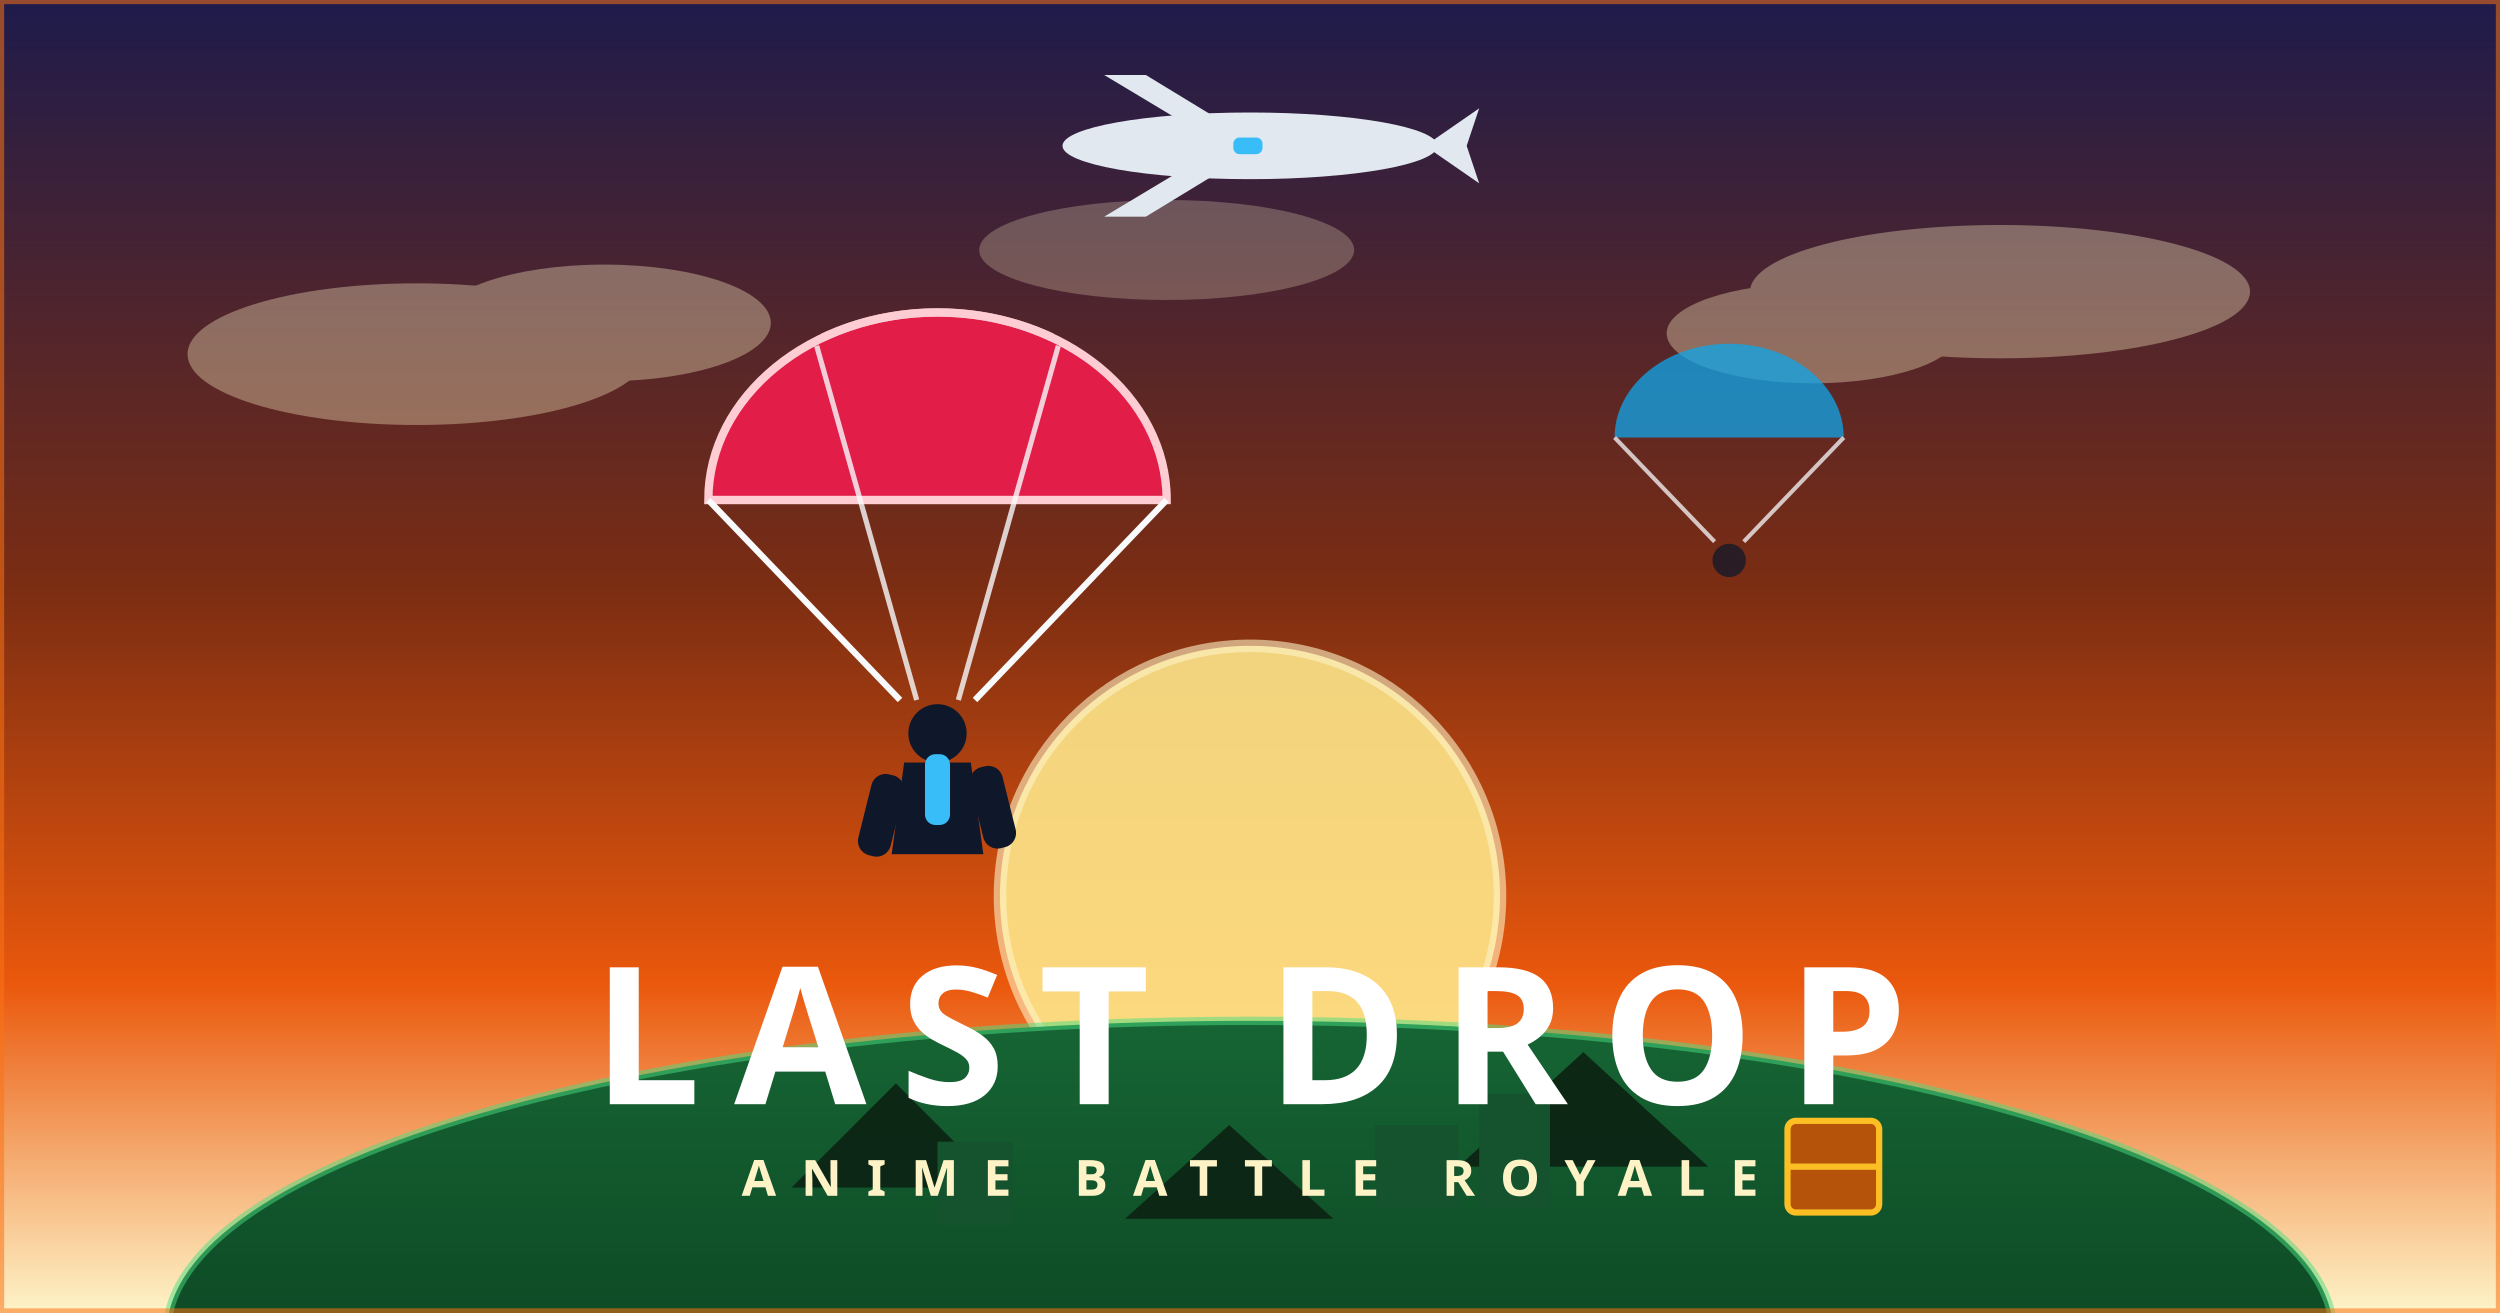
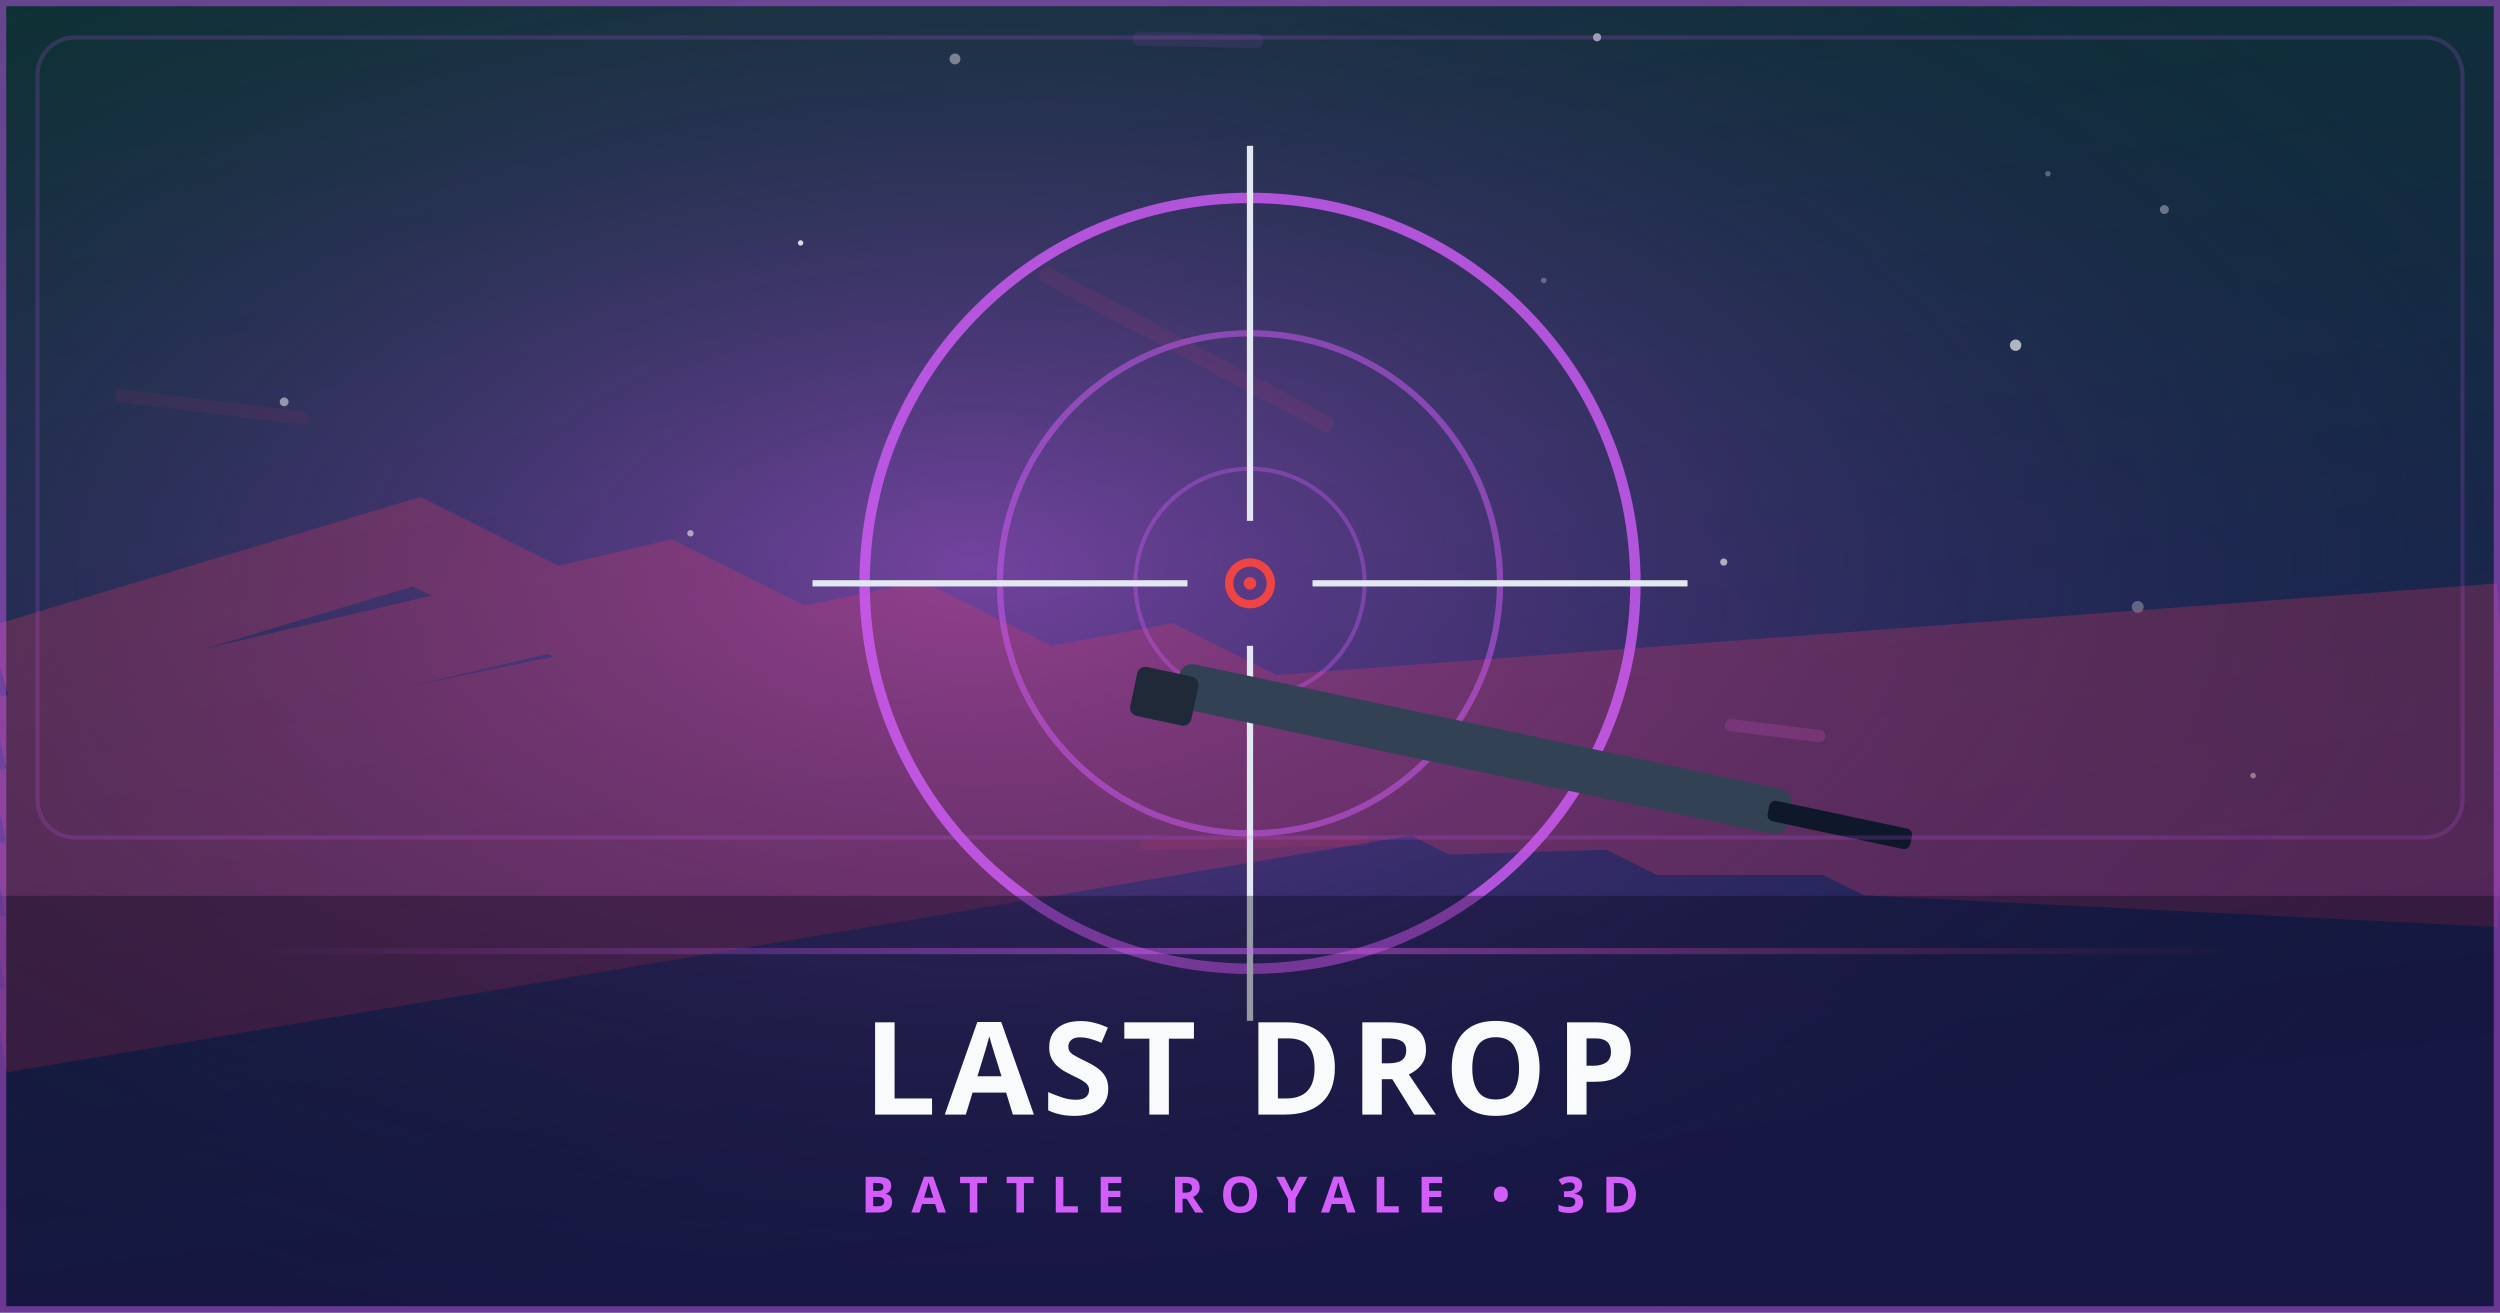
<svg xmlns="http://www.w3.org/2000/svg" viewBox="0 0 1200 630" width="1200" height="630" role="img" aria-label="LAST DROP">
  <defs>
-     <linearGradient id="dusk" x1="0" y1="0" x2="0" y2="1">
-       <stop offset="0%" stop-color="#1e1b4b" />
-       <stop offset="45%" stop-color="#7c2d12" />
-       <stop offset="75%" stop-color="#ea580c" />
-       <stop offset="100%" stop-color="#fef3c7" />
+     <linearGradient id="bg" x1="0" y1="0" x2="0.25" y2="1">
+       <stop offset="0%" stop-color="hsla(177, 63%, 12%, 1)" />
+       <stop offset="100%" stop-color="hsla(240, 47%, 24%, 1)" />
    </linearGradient>
-     <linearGradient id="isle" x1="0" y1="0" x2="0" y2="1">
-       <stop offset="0%" stop-color="#166534" />
-       <stop offset="100%" stop-color="#052e16" />
-     </linearGradient>
-     <linearGradient id="shoot" x1="0" y1="0" x2="0" y2="1">
-       <stop offset="0%" stop-color="#fef9c3" />
-       <stop offset="100%" stop-color="#f97316" />
+     <radialGradient id="glow" cx="39%" cy="43%" r="65%">
+       <stop offset="0%" stop-color="hsla(285, 93%, 67%, 1)" stop-opacity="0.5" />
+       <stop offset="100%" stop-color="hsla(240, 47%, 24%, 1)" stop-opacity="0" />
+     </radialGradient>
+     <linearGradient id="bar" x1="0" y1="0" x2="1" y2="0">
+       <stop offset="0%" stop-color="hsla(285, 93%, 67%, 1)" stop-opacity="0.0" />
+       <stop offset="50%" stop-color="hsla(285, 93%, 67%, 1)" stop-opacity="0.5" />
+       <stop offset="100%" stop-color="hsla(347, 85%, 58%, 1)" stop-opacity="0.0" />
    </linearGradient>
  </defs>
-   <rect width="1200" height="630" fill="url(#dusk)" />
-   <circle cx="600" cy="430" r="120" fill="#fde68a" opacity="0.9" />
-   <circle cx="600" cy="430" r="120" fill="none" stroke="#fef3c7" stroke-width="6" opacity="0.6" />
-   <g fill="#fef3c7" opacity="0.35">
-     <ellipse cx="200" cy="170" rx="110" ry="34" />
-     <ellipse cx="290" cy="155" rx="80" ry="28" />
-     <ellipse cx="960" cy="140" rx="120" ry="32" />
-     <ellipse cx="870" cy="160" rx="70" ry="24" />
-     <ellipse cx="560" cy="120" rx="90" ry="24" opacity="0.7" />
+   <rect width="1200" height="630" fill="url(#bg)" />
+   <rect width="1200" height="630" fill="url(#glow)" />
+   <rect x="57" y="253" width="93.377" height="6.246" rx="3" fill="hsla(347, 85%, 58%, 1)" opacity="0.082" transform="rotate(7 600 210)" />
+   <rect x="843" y="316" width="48.656" height="5.869" rx="3" fill="hsla(285, 93%, 67%, 1)" opacity="0.195" transform="rotate(7 600 210)" />
+   <rect x="546" y="13" width="110.527" height="5.16" rx="3" fill="hsla(347, 85%, 58%, 1)" opacity="0.106" transform="rotate(179 600 210)" />
+   <rect x="597" y="397" width="62.662" height="6.842" rx="3" fill="hsla(285, 93%, 67%, 1)" opacity="0.099" transform="rotate(181 600 210)" />
+   <rect x="474" y="183" width="158.674" height="7.979" rx="3" fill="hsla(347, 85%, 58%, 1)" opacity="0.087" transform="rotate(28 600 210)" />
+   <rect x="911" y="387" width="47.391" height="5.091" rx="3" fill="hsla(285, 93%, 67%, 1)" opacity="0.103" transform="rotate(234 600 210)" />
+   <circle cx="967.5" cy="165.7" r="2.74" fill="#fff" opacity="0.65" />
+   <circle cx="983.0" cy="83.4" r="1.33" fill="#fff" opacity="0.28" />
+   <circle cx="136.4" cy="192.9" r="2.11" fill="#fff" opacity="0.49" />
+   <circle cx="766.6" cy="17.9" r="1.95" fill="#fff" opacity="0.57" />
+   <circle cx="741.0" cy="134.6" r="1.36" fill="#fff" opacity="0.28" />
+   <circle cx="331.4" cy="256.0" r="1.54" fill="#fff" opacity="0.54" />
+   <circle cx="1081.5" cy="372.3" r="1.34" fill="#fff" opacity="0.48" />
+   <circle cx="1038.9" cy="100.6" r="2.15" fill="#fff" opacity="0.35" />
+   <circle cx="384.3" cy="116.6" r="1.30" fill="#fff" opacity="0.82" />
+   <circle cx="827.4" cy="269.8" r="1.73" fill="#fff" opacity="0.61" />
+   <circle cx="1026.1" cy="291.3" r="2.86" fill="#fff" opacity="0.29" />
+   <circle cx="458.4" cy="28.3" r="2.61" fill="#fff" opacity="0.40" />
+   <g opacity="0.25">
+     <path d="M0 320 L200 260 L400 360 L1200 300" fill="none" stroke="hsla(347, 85%, 58%, 1)" stroke-width="40" />
+     <path d="M0 355 L320 280 L500 370 L1200 325" fill="none" stroke="hsla(347, 85%, 58%, 1)" stroke-width="40" />
+     <path d="M0 390 L440 300 L600 380 L1200 350" fill="none" stroke="hsla(347, 85%, 58%, 1)" stroke-width="40" />
+     <path d="M0 425 L560 320 L700 390 L1200 375" fill="none" stroke="hsla(347, 85%, 58%, 1)" stroke-width="40" />
+     <path d="M0 460 L680 340 L800 400 L1200 400" fill="none" stroke="hsla(347, 85%, 58%, 1)" stroke-width="40" />
+     <path d="M0 495 L800 360 L900 410 L1200 425" fill="none" stroke="hsla(347, 85%, 58%, 1)" stroke-width="40" />
  </g>
-   <ellipse cx="600" cy="640" rx="520" ry="150" fill="url(#isle)" />
-   <ellipse cx="600" cy="640" rx="520" ry="150" fill="none" stroke="#4ade80" stroke-opacity="0.5" stroke-width="4" />
-   <g fill="#0a1f10" opacity="0.85">
-     <polygon points="380,570 430,520 480,570" />
-     <polygon points="700,560 760,505 820,560" />
-     <polygon points="540,585 590,540 640,585" />
+   <g transform="translate(600,280)">
+     <circle r="185" fill="none" stroke="hsla(285, 93%, 67%, 1)" stroke-opacity="0.8" stroke-width="5" />
+     <circle r="120" fill="none" stroke="hsla(285, 93%, 67%, 1)" stroke-opacity="0.5" stroke-width="3" />
+     <circle r="55" fill="none" stroke="hsla(285, 93%, 67%, 1)" stroke-opacity="0.35" stroke-width="2" />
+     <line x1="-210" y1="0" x2="-30" y2="0" stroke="#e2e8f0" stroke-width="3" />
+     <line x1="30" y1="0" x2="210" y2="0" stroke="#e2e8f0" stroke-width="3" />
+     <line x1="0" y1="-210" x2="0" y2="-30" stroke="#e2e8f0" stroke-width="3" />
+     <line x1="0" y1="30" x2="0" y2="210" stroke="#e2e8f0" stroke-width="3" />
+     <circle r="10" fill="none" stroke="#ef4444" stroke-width="4" />
+     <circle r="3" fill="#ef4444" />
+     <g transform="translate(170,95) rotate(12)">
+       <rect x="-210" y="-14" width="300" height="22" rx="6" fill="#334155" />
+       <rect x="80" y="-8" width="70" height="10" rx="3" fill="#0f172a" />
+       <rect x="-230" y="-8" width="30" height="24" rx="4" fill="#1f2937" />
+     </g>
  </g>
-   <g fill="#14532d">
-     <rect x="660" y="540" width="40" height="40" />
-     <rect x="710" y="525" width="34" height="55" />
-     <rect x="450" y="548" width="36" height="40" />
-   </g>
-   <g transform="translate(880 560)">
-     <rect x="-22" y="-22" width="44" height="44" rx="4" fill="#b45309" stroke="#fbbf24" stroke-width="3" />
-     <line x1="-22" y1="0" x2="22" y2="0" stroke="#fbbf24" stroke-width="3" />
-   </g>
-   <g transform="translate(450 240)">
-     <path d="M-110 0 A110 90 0 0 1 110 0 Z" fill="#e11d48" />
-     <path d="M-110 0 A110 90 0 0 1 110 0 Z" fill="none" stroke="#fecdd3" stroke-width="4" />
-     <path d="M-55 -78 A110 90 0 0 1 55 -78" fill="none" stroke="#fecdd3" stroke-width="4" opacity="0.8" />
-     <line x1="-110" y1="0" x2="-18" y2="96" stroke="#f8fafc" stroke-width="3" />
-     <line x1="110" y1="0" x2="18" y2="96" stroke="#f8fafc" stroke-width="3" />
-     <line x1="-58" y1="-74" x2="-10" y2="96" stroke="#f8fafc" stroke-width="2.5" opacity="0.8" />
-     <line x1="58" y1="-74" x2="10" y2="96" stroke="#f8fafc" stroke-width="2.5" opacity="0.8" />
-     <circle cx="0" cy="112" r="14" fill="#0f172a" />
-     <path d="M-16 126 L16 126 L22 170 L-22 170 Z" fill="#0f172a" />
-     <rect x="-30" y="130" width="16" height="40" rx="7" fill="#0f172a" transform="rotate(14 -30 130)" />
-     <rect x="14" y="130" width="16" height="40" rx="7" fill="#0f172a" transform="rotate(-14 14 130)" />
-     <rect x="-6" y="122" width="12" height="34" rx="5" fill="#38bdf8" />
-   </g>
-   <g transform="translate(830 210) scale(0.5)" opacity="0.75">
-     <path d="M-110 0 A110 90 0 0 1 110 0 Z" fill="#0ea5e9" />
-     <line x1="-110" y1="0" x2="-14" y2="100" stroke="#f8fafc" stroke-width="4" />
-     <line x1="110" y1="0" x2="14" y2="100" stroke="#f8fafc" stroke-width="4" />
-     <circle cx="0" cy="118" r="16" fill="#0f172a" />
-   </g>
-   <g transform="translate(600 70)" fill="#e2e8f0">
-     <ellipse cx="0" cy="0" rx="90" ry="16" />
-     <polygon points="-20,-4 -70,-34 -50,-34 -4,-6" />
-     <polygon points="-20,4 -70,34 -50,34 -4,6" />
-     <polygon points="84,0 110,-18 104,0 110,18" />
-     <rect x="-8" y="-4" width="14" height="8" rx="3" fill="#38bdf8" />
-   </g>
-   <text x="600" y="530" text-anchor="middle" font-family="Verdana, Geneva, sans-serif" font-size="92" font-weight="bold" letter-spacing="16" fill="#ffffff">LAST DROP</text>
-   <text x="600" y="574" text-anchor="middle" font-family="Verdana, Geneva, sans-serif" font-size="24" font-weight="bold" letter-spacing="12" fill="#fef3c7">ANIME BATTLE ROYALE</text>
-   <rect x="0.5" y="0.5" width="1199" height="629" fill="none" stroke="#f97316" stroke-opacity="0.55" stroke-width="3" />
+   <rect x="18" y="18" width="1164" height="384" rx="18" fill="none" stroke="hsla(285, 93%, 67%, 1)" stroke-opacity="0.18" stroke-width="2" />
+   <rect x="0" y="430" width="1200" height="200" fill="#020617" opacity="0.35" />
+   <rect x="120" y="455" width="960" height="3" rx="2" fill="url(#bar)" />
+   <text x="600" y="535" text-anchor="middle" font-family="Verdana, Geneva, sans-serif" font-size="62" font-weight="800" letter-spacing="4" fill="#f8fafc">LAST DROP</text>
+   <text x="600" y="582" text-anchor="middle" font-family="Verdana, Geneva, sans-serif" font-size="24" font-weight="700" letter-spacing="8" fill="hsla(285, 93%, 67%, 1)">BATTLE ROYALE • 3D</text>
+   <rect x="1.5" y="1.5" width="1197" height="627" fill="none" stroke="hsla(285, 93%, 67%, 1)" stroke-opacity="0.45" stroke-width="3" />
</svg>
